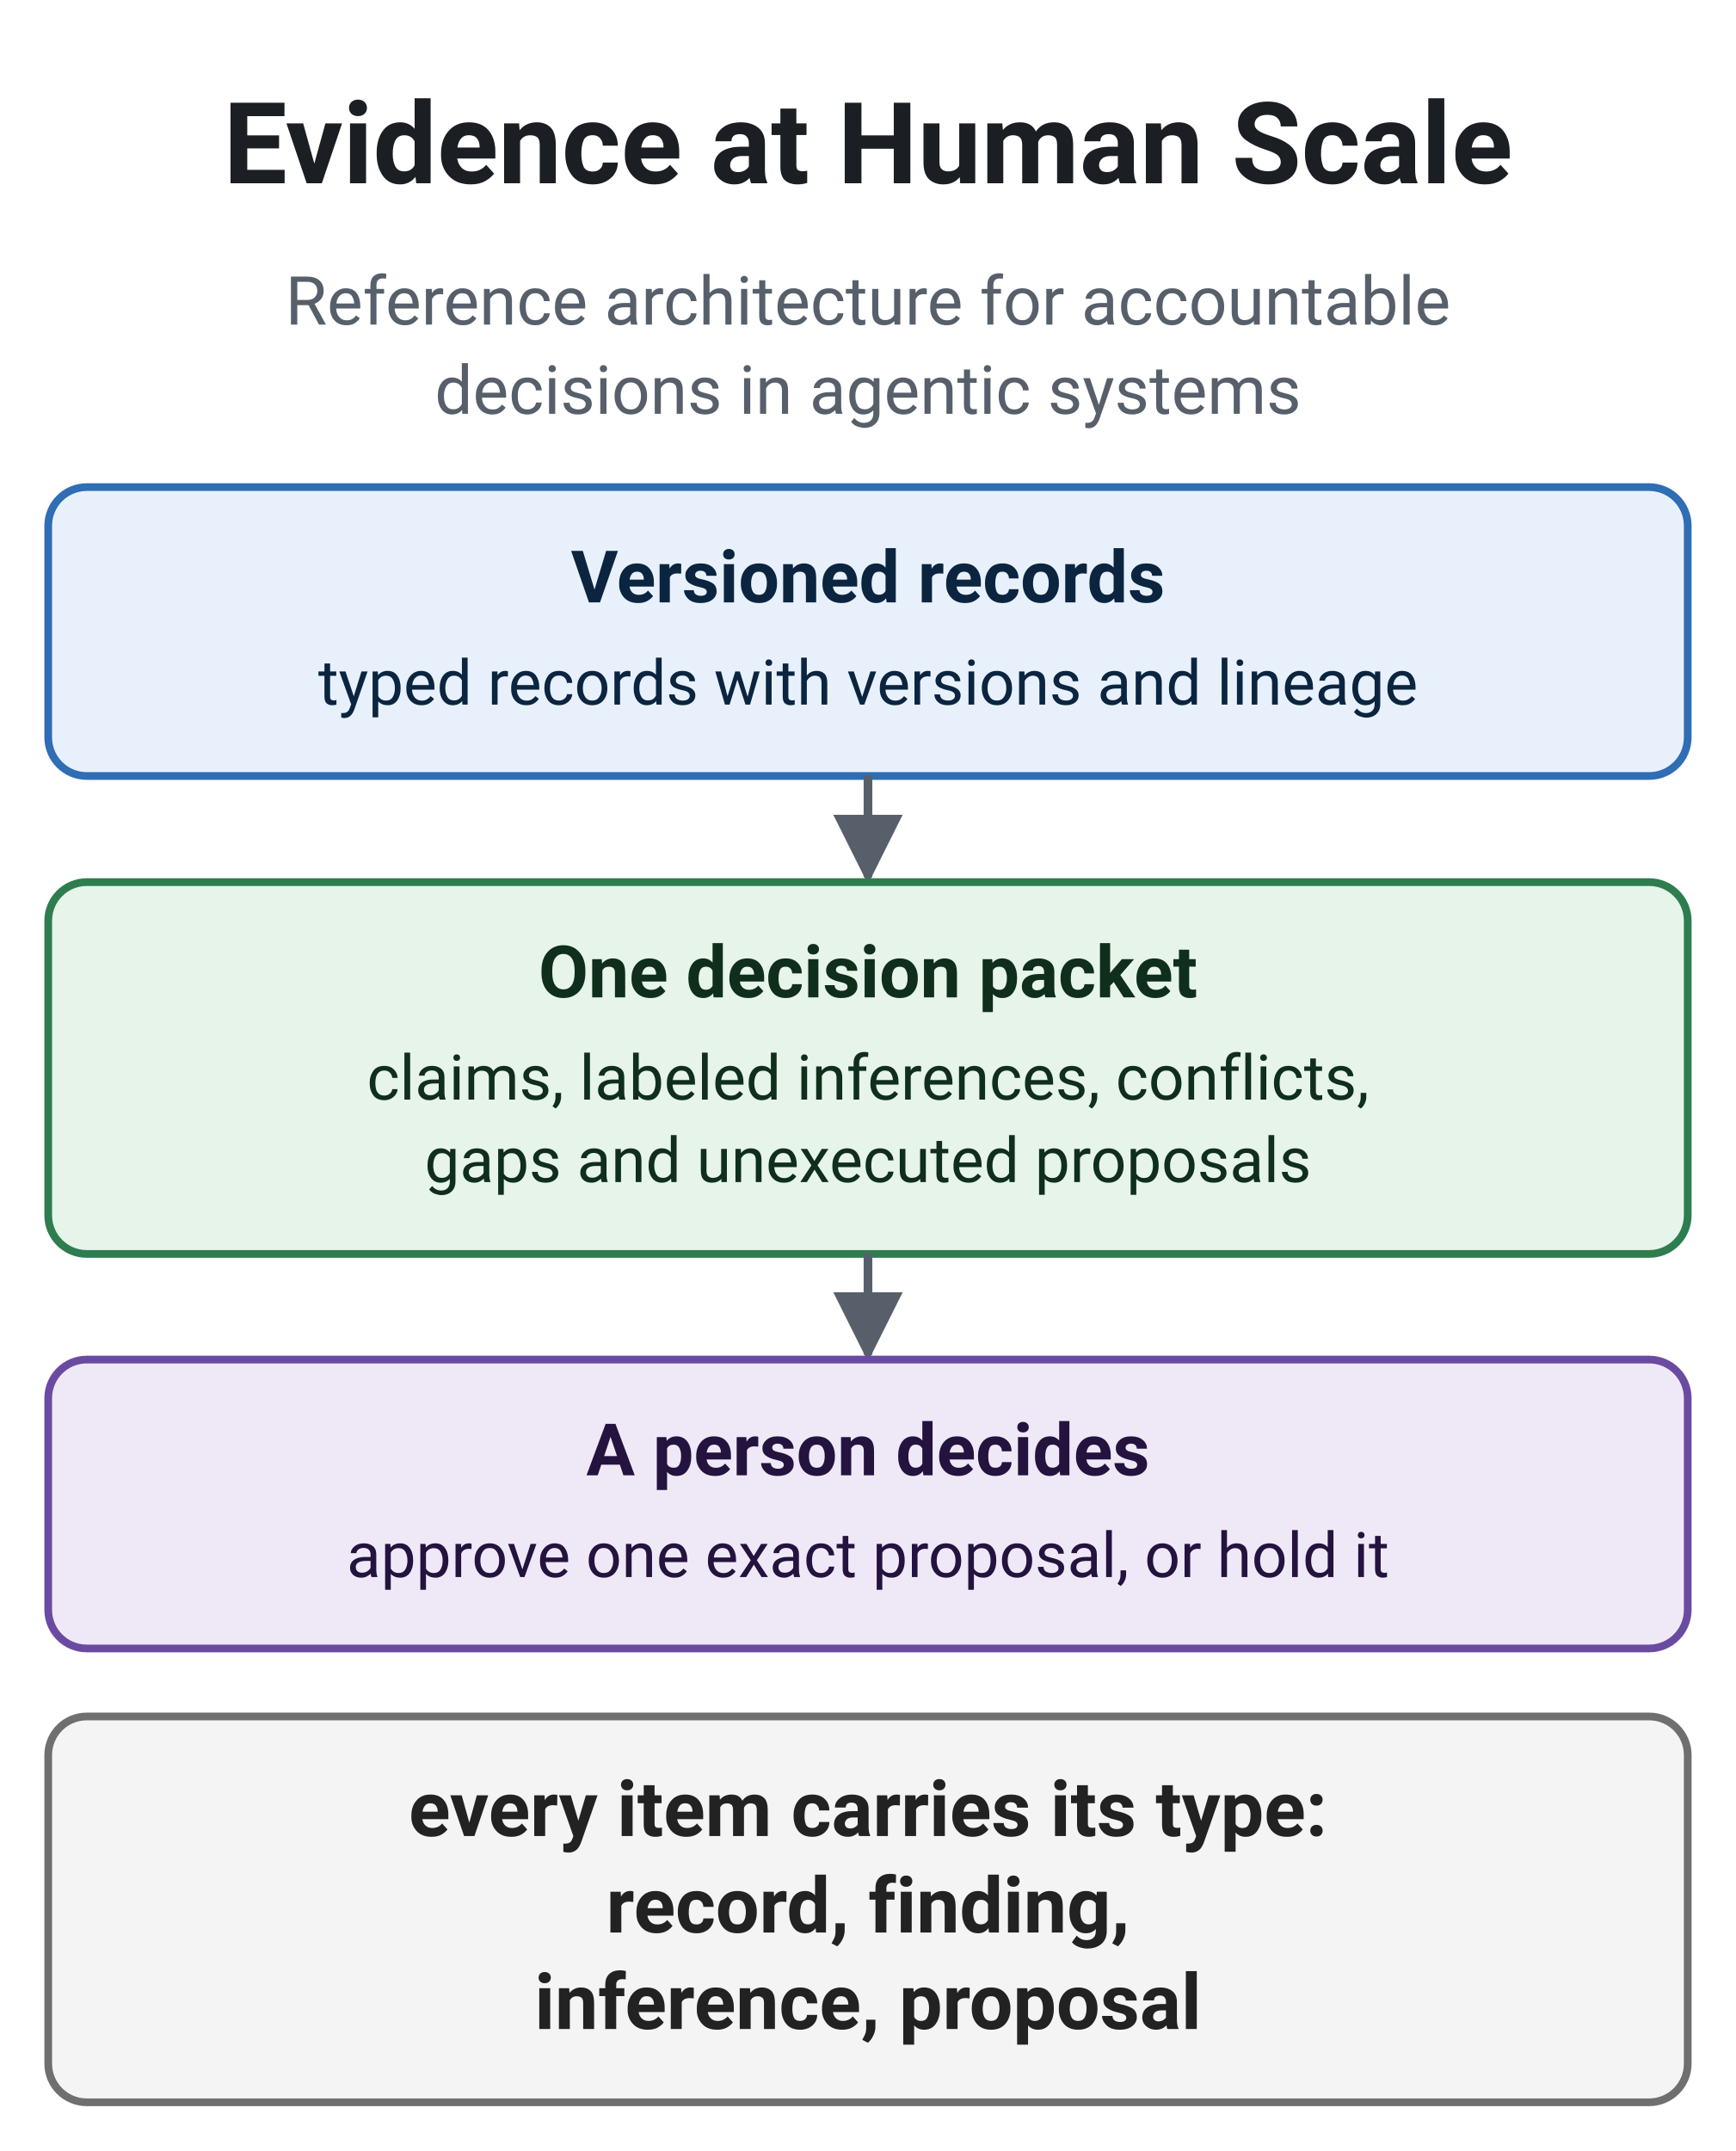
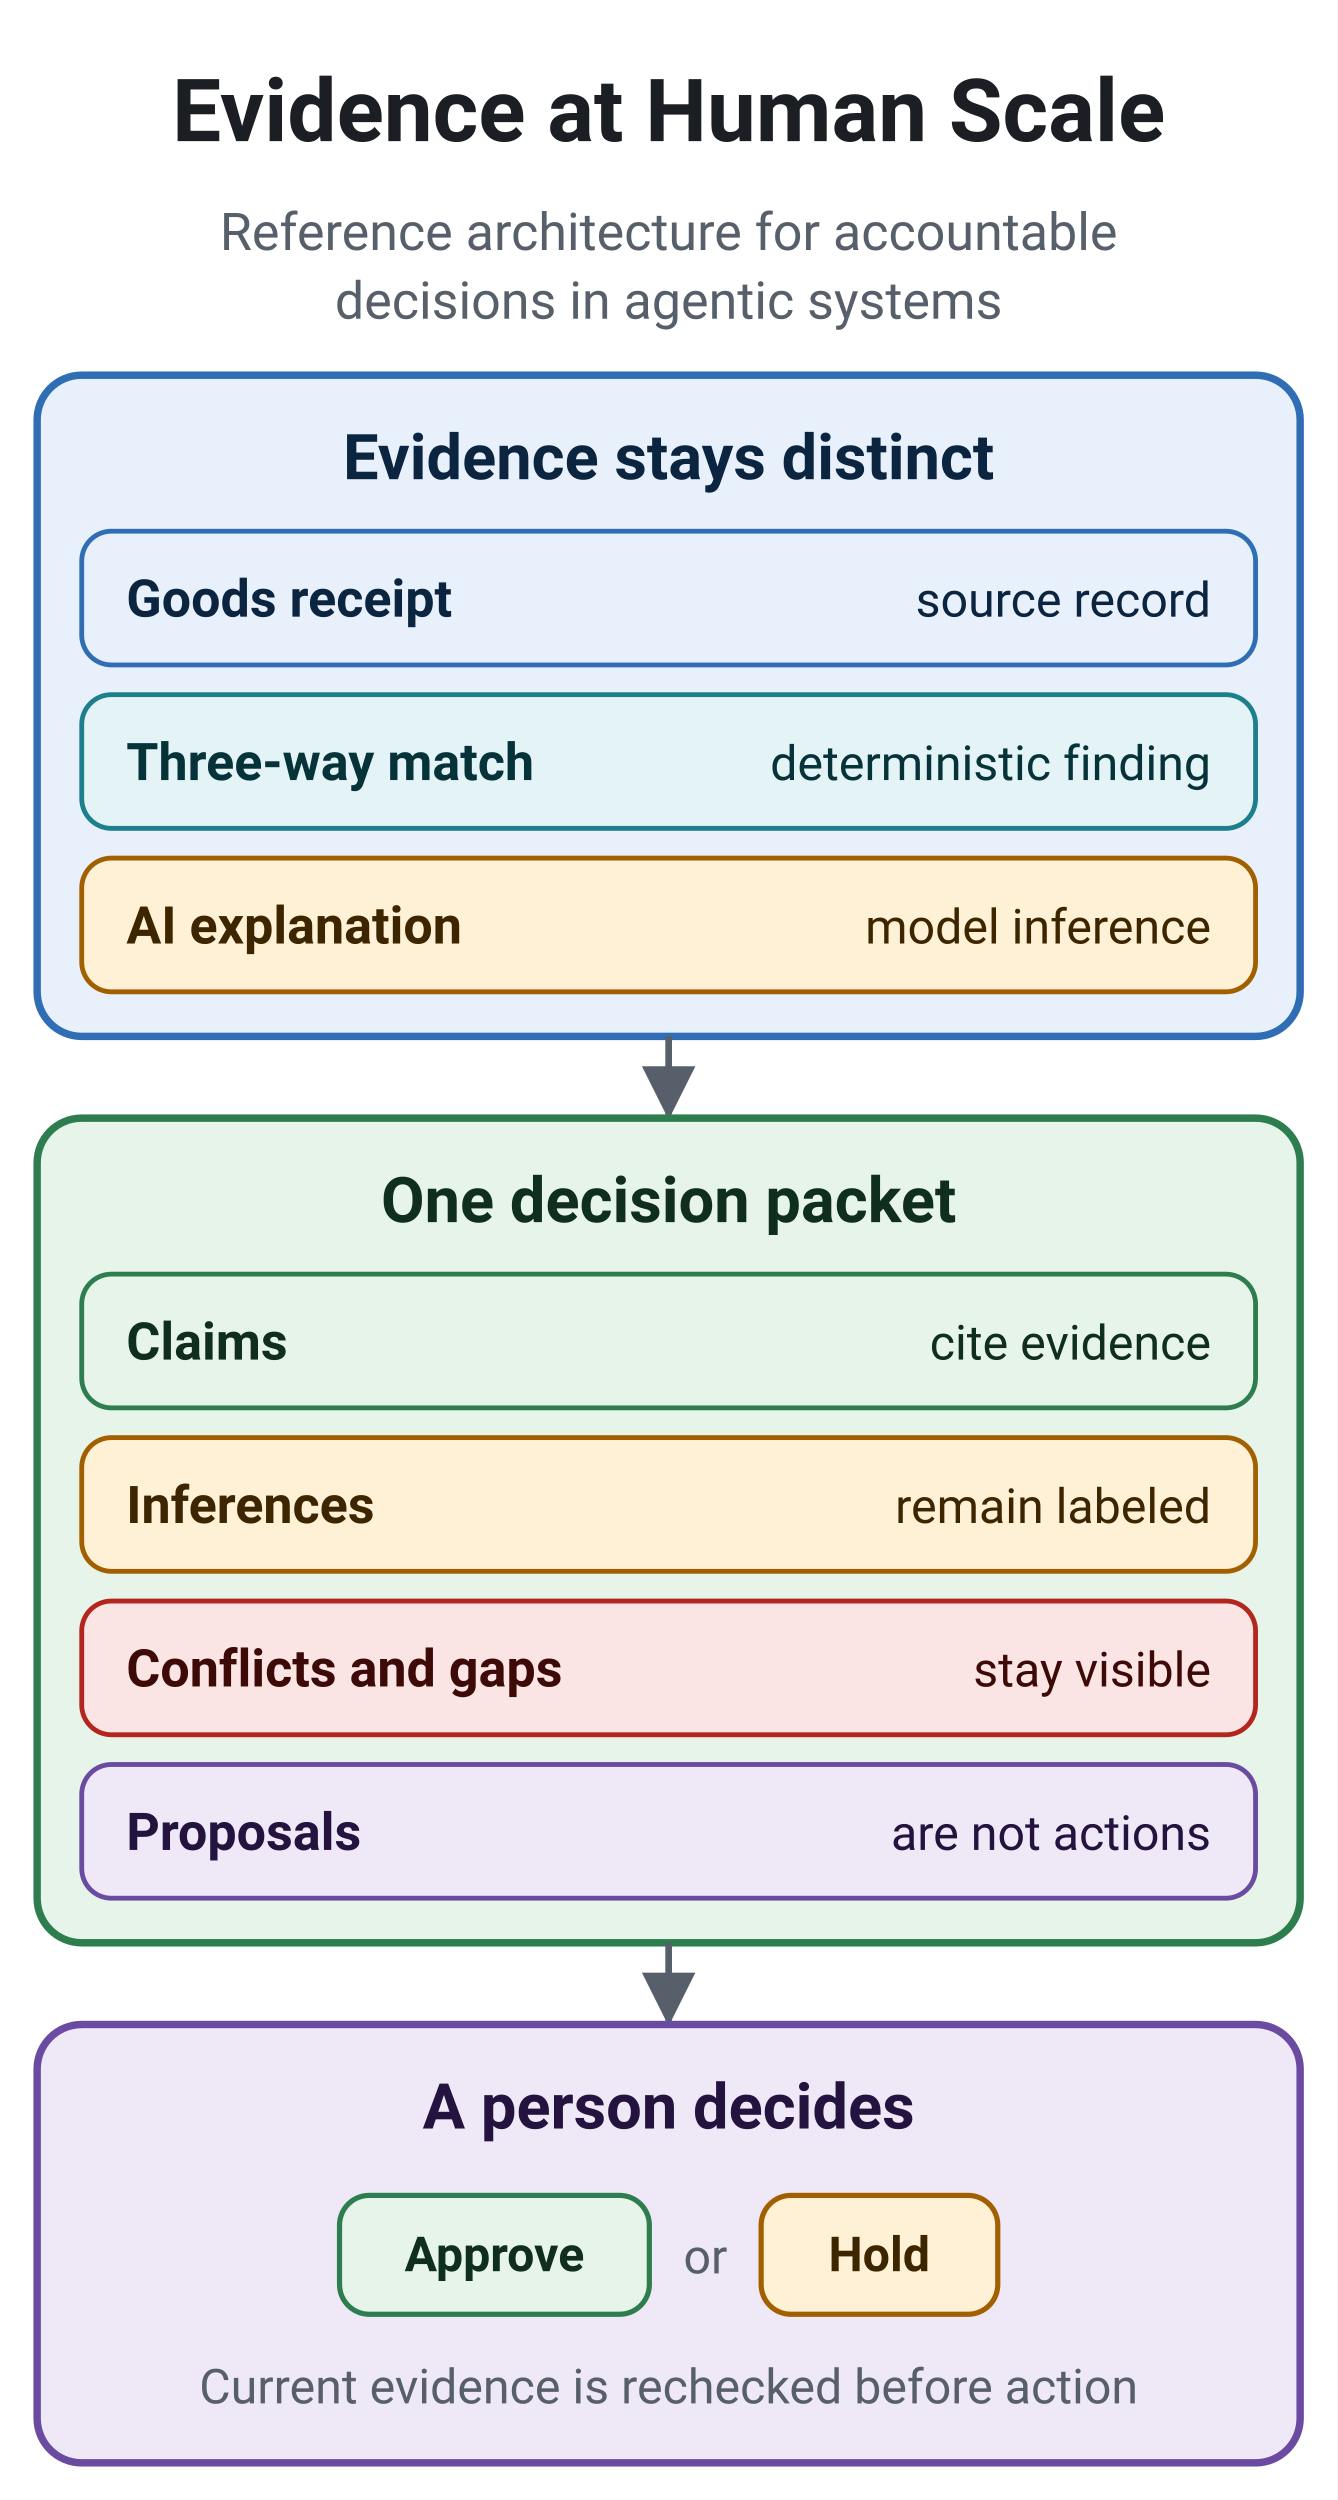
- <svg xmlns="http://www.w3.org/2000/svg" viewBox="0 0 360 446" width="360" height="446" role="img" aria-labelledby="t d" font-family="-apple-system, 'Segoe UI', Roboto, Helvetica, Arial, sans-serif">
+ <svg xmlns="http://www.w3.org/2000/svg" viewBox="0 0 360 673" width="360" height="673" role="img" aria-labelledby="t d" font-family="-apple-system, 'Segoe UI', Roboto, Helvetica, Arial, sans-serif">
  <defs>
    <marker id="arr" viewBox="0 0 10 10" refX="9" refY="5" markerWidth="8" markerHeight="8" orient="auto-start-reverse">
      <path d="M0 0 L10 5 L0 10 z" fill="#57606a" />
    </marker>
    <marker id="arrs" viewBox="0 0 10 10" refX="9" refY="5" markerWidth="5.5" markerHeight="5.5" orient="auto-start-reverse">
      <path d="M0 0 L10 5 L0 10 z" fill="#57606a" />
    </marker>
  </defs>
-   <rect width="360" height="446" fill="#ffffff" />
+   <rect width="360" height="673" fill="#ffffff" />
  <text x="180.0" y="38.0" font-size="23.5" text-anchor="middle" font-weight="700" fill="#1b1f24">Evidence at Human Scale</text>
  <text x="180.0" y="67.3" font-size="14" text-anchor="middle" fill="#57606a">Reference architecture for accountable</text>
  <text x="180.0" y="85.8" font-size="14" text-anchor="middle" fill="#57606a">decisions in agentic systems</text>
-   <rect x="10.0" y="101.0" width="340.0" height="59.9" rx="8" fill="#E8F1FB" stroke="#2F6DB5" stroke-width="1.6" />
-   <text x="180.0" y="124.9" font-size="15" text-anchor="middle" font-weight="700" fill="#0B2540">Versioned records</text>
-   <text x="180.0" y="146.1" font-size="13" text-anchor="middle" fill="#0B2540">typed records with versions and lineage</text>
-   <path d="M180.0 160.9 L180.0 181.9" fill="none" stroke="#57606a" stroke-width="1.8" marker-end="url(#arr)" />
-   <rect x="10.0" y="182.9" width="340.0" height="77.1" rx="8" fill="#E6F4EA" stroke="#2E7D4F" stroke-width="1.6" />
-   <text x="180.0" y="206.8" font-size="15" text-anchor="middle" font-weight="700" fill="#0F2E1B">One decision packet</text>
-   <text x="180.0" y="228.0" font-size="13" text-anchor="middle" fill="#0F2E1B">claims, labeled inferences, conflicts,</text>
-   <text x="180.0" y="245.1" font-size="13" text-anchor="middle" fill="#0F2E1B">gaps and unexecuted proposals</text>
-   <path d="M180.0 259.9 L180.0 280.9" fill="none" stroke="#57606a" stroke-width="1.8" marker-end="url(#arr)" />
-   <rect x="10.0" y="281.9" width="340.0" height="59.9" rx="8" fill="#EFE9F7" stroke="#6A4BA1" stroke-width="1.6" />
-   <text x="180.0" y="305.9" font-size="15" text-anchor="middle" font-weight="700" fill="#24133F">A person decides</text>
-   <text x="180.0" y="327.0" font-size="13" text-anchor="middle" fill="#24133F">approve one exact proposal, or hold it</text>
-   <rect x="10.0" y="355.9" width="340.0" height="80.0" rx="8" fill="#F4F4F4" stroke="#6F6F6F" stroke-width="1.6" />
-   <text x="180.0" y="380.7" font-size="16" text-anchor="middle" font-weight="700" fill="#222222">every item carries its type:</text>
-   <text x="180.0" y="400.7" font-size="16" text-anchor="middle" font-weight="700" fill="#222222">record, finding,</text>
-   <text x="180.0" y="420.7" font-size="16" text-anchor="middle" font-weight="700" fill="#222222">inference, proposal</text>
+   <rect x="10.0" y="101.0" width="340.0" height="178.0" rx="12" fill="#E8F1FB" stroke="#2F6DB5" stroke-width="2" />
+   <text x="180.0" y="129.0" font-size="17" text-anchor="middle" font-weight="700" fill="#0B2540">Evidence stays distinct</text>
+   <rect x="22.0" y="143.0" width="316.0" height="36.0" rx="8" fill="#E8F1FB" stroke="#2F6DB5" stroke-width="1.3" />
+   <text x="34.0" y="166.0" font-size="14" text-anchor="start" font-weight="700" fill="#0B2540">Goods receipt</text>
+   <text x="326.0" y="166.0" font-size="13" text-anchor="end" fill="#0B2540">source record</text>
+   <rect x="22.0" y="187.0" width="316.0" height="36.0" rx="8" fill="#E4F4F6" stroke="#1E7F8C" stroke-width="1.3" />
+   <text x="34.0" y="210.0" font-size="14" text-anchor="start" font-weight="700" fill="#06323A">Three-way match</text>
+   <text x="326.0" y="210.0" font-size="13" text-anchor="end" fill="#06323A">deterministic finding</text>
+   <rect x="22.0" y="231.0" width="316.0" height="36.0" rx="8" fill="#FFF1D6" stroke="#A15F00" stroke-width="1.3" />
+   <text x="34.0" y="254.0" font-size="14" text-anchor="start" font-weight="700" fill="#3D2500">AI explanation</text>
+   <text x="326.0" y="254.0" font-size="13" text-anchor="end" fill="#3D2500">model inference</text>
+   <path d="M180.0 279.0 L180.0 300.0" fill="none" stroke="#57606a" stroke-width="1.8" marker-end="url(#arr)" />
+   <rect x="10.0" y="301.0" width="340.0" height="222.0" rx="12" fill="#E6F4EA" stroke="#2E7D4F" stroke-width="2" />
+   <text x="180.0" y="329.0" font-size="17" text-anchor="middle" font-weight="700" fill="#0F2E1B">One decision packet</text>
+   <rect x="22.0" y="343.0" width="316.0" height="36.0" rx="8" fill="#E6F4EA" stroke="#2E7D4F" stroke-width="1.3" />
+   <text x="34.0" y="366.0" font-size="14" text-anchor="start" font-weight="700" fill="#0F2E1B">Claims</text>
+   <text x="326.0" y="366.0" font-size="13" text-anchor="end" fill="#0F2E1B">cite evidence</text>
+   <rect x="22.0" y="387.0" width="316.0" height="36.0" rx="8" fill="#FFF1D6" stroke="#A15F00" stroke-width="1.3" />
+   <text x="34.0" y="410.0" font-size="14" text-anchor="start" font-weight="700" fill="#3D2500">Inferences</text>
+   <text x="326.0" y="410.0" font-size="13" text-anchor="end" fill="#3D2500">remain labeled</text>
+   <rect x="22.0" y="431.0" width="316.0" height="36.0" rx="8" fill="#FBE4E4" stroke="#B3261E" stroke-width="1.3" />
+   <text x="34.0" y="454.0" font-size="14" text-anchor="start" font-weight="700" fill="#3D0A07">Conflicts and gaps</text>
+   <text x="326.0" y="454.0" font-size="13" text-anchor="end" fill="#3D0A07">stay visible</text>
+   <rect x="22.0" y="475.0" width="316.0" height="36.0" rx="8" fill="#EFE9F7" stroke="#6A4BA1" stroke-width="1.3" />
+   <text x="34.0" y="498.0" font-size="14" text-anchor="start" font-weight="700" fill="#24133F">Proposals</text>
+   <text x="326.0" y="498.0" font-size="13" text-anchor="end" fill="#24133F">are not actions</text>
+   <path d="M180.0 523.0 L180.0 544.0" fill="none" stroke="#57606a" stroke-width="1.8" marker-end="url(#arr)" />
+   <rect x="10.0" y="545.0" width="340.0" height="118.0" rx="12" fill="#EFE9F7" stroke="#6A4BA1" stroke-width="2" />
+   <text x="180.0" y="573.0" font-size="17" text-anchor="middle" font-weight="700" fill="#24133F">A person decides</text>
+   <rect x="91.4" y="591.0" width="83.4" height="32.0" rx="8" fill="#E6F4EA" stroke="#2E7D4F" stroke-width="1.4" />
+   <text x="133.1" y="611.4" font-size="13" text-anchor="middle" font-weight="700" fill="#0F2E1B">Approve</text>
+   <text x="189.9" y="612.0" font-size="13" text-anchor="middle" fill="#57606a">or</text>
+   <rect x="204.9" y="591.0" width="63.7" height="32.0" rx="8" fill="#FFF1D6" stroke="#A15F00" stroke-width="1.4" />
+   <text x="236.7" y="611.4" font-size="13" text-anchor="middle" font-weight="700" fill="#3D2500">Hold</text>
+   <text x="180.0" y="647.0" font-size="13" text-anchor="middle" fill="#57606a">Current evidence is rechecked before action</text>
</svg>
